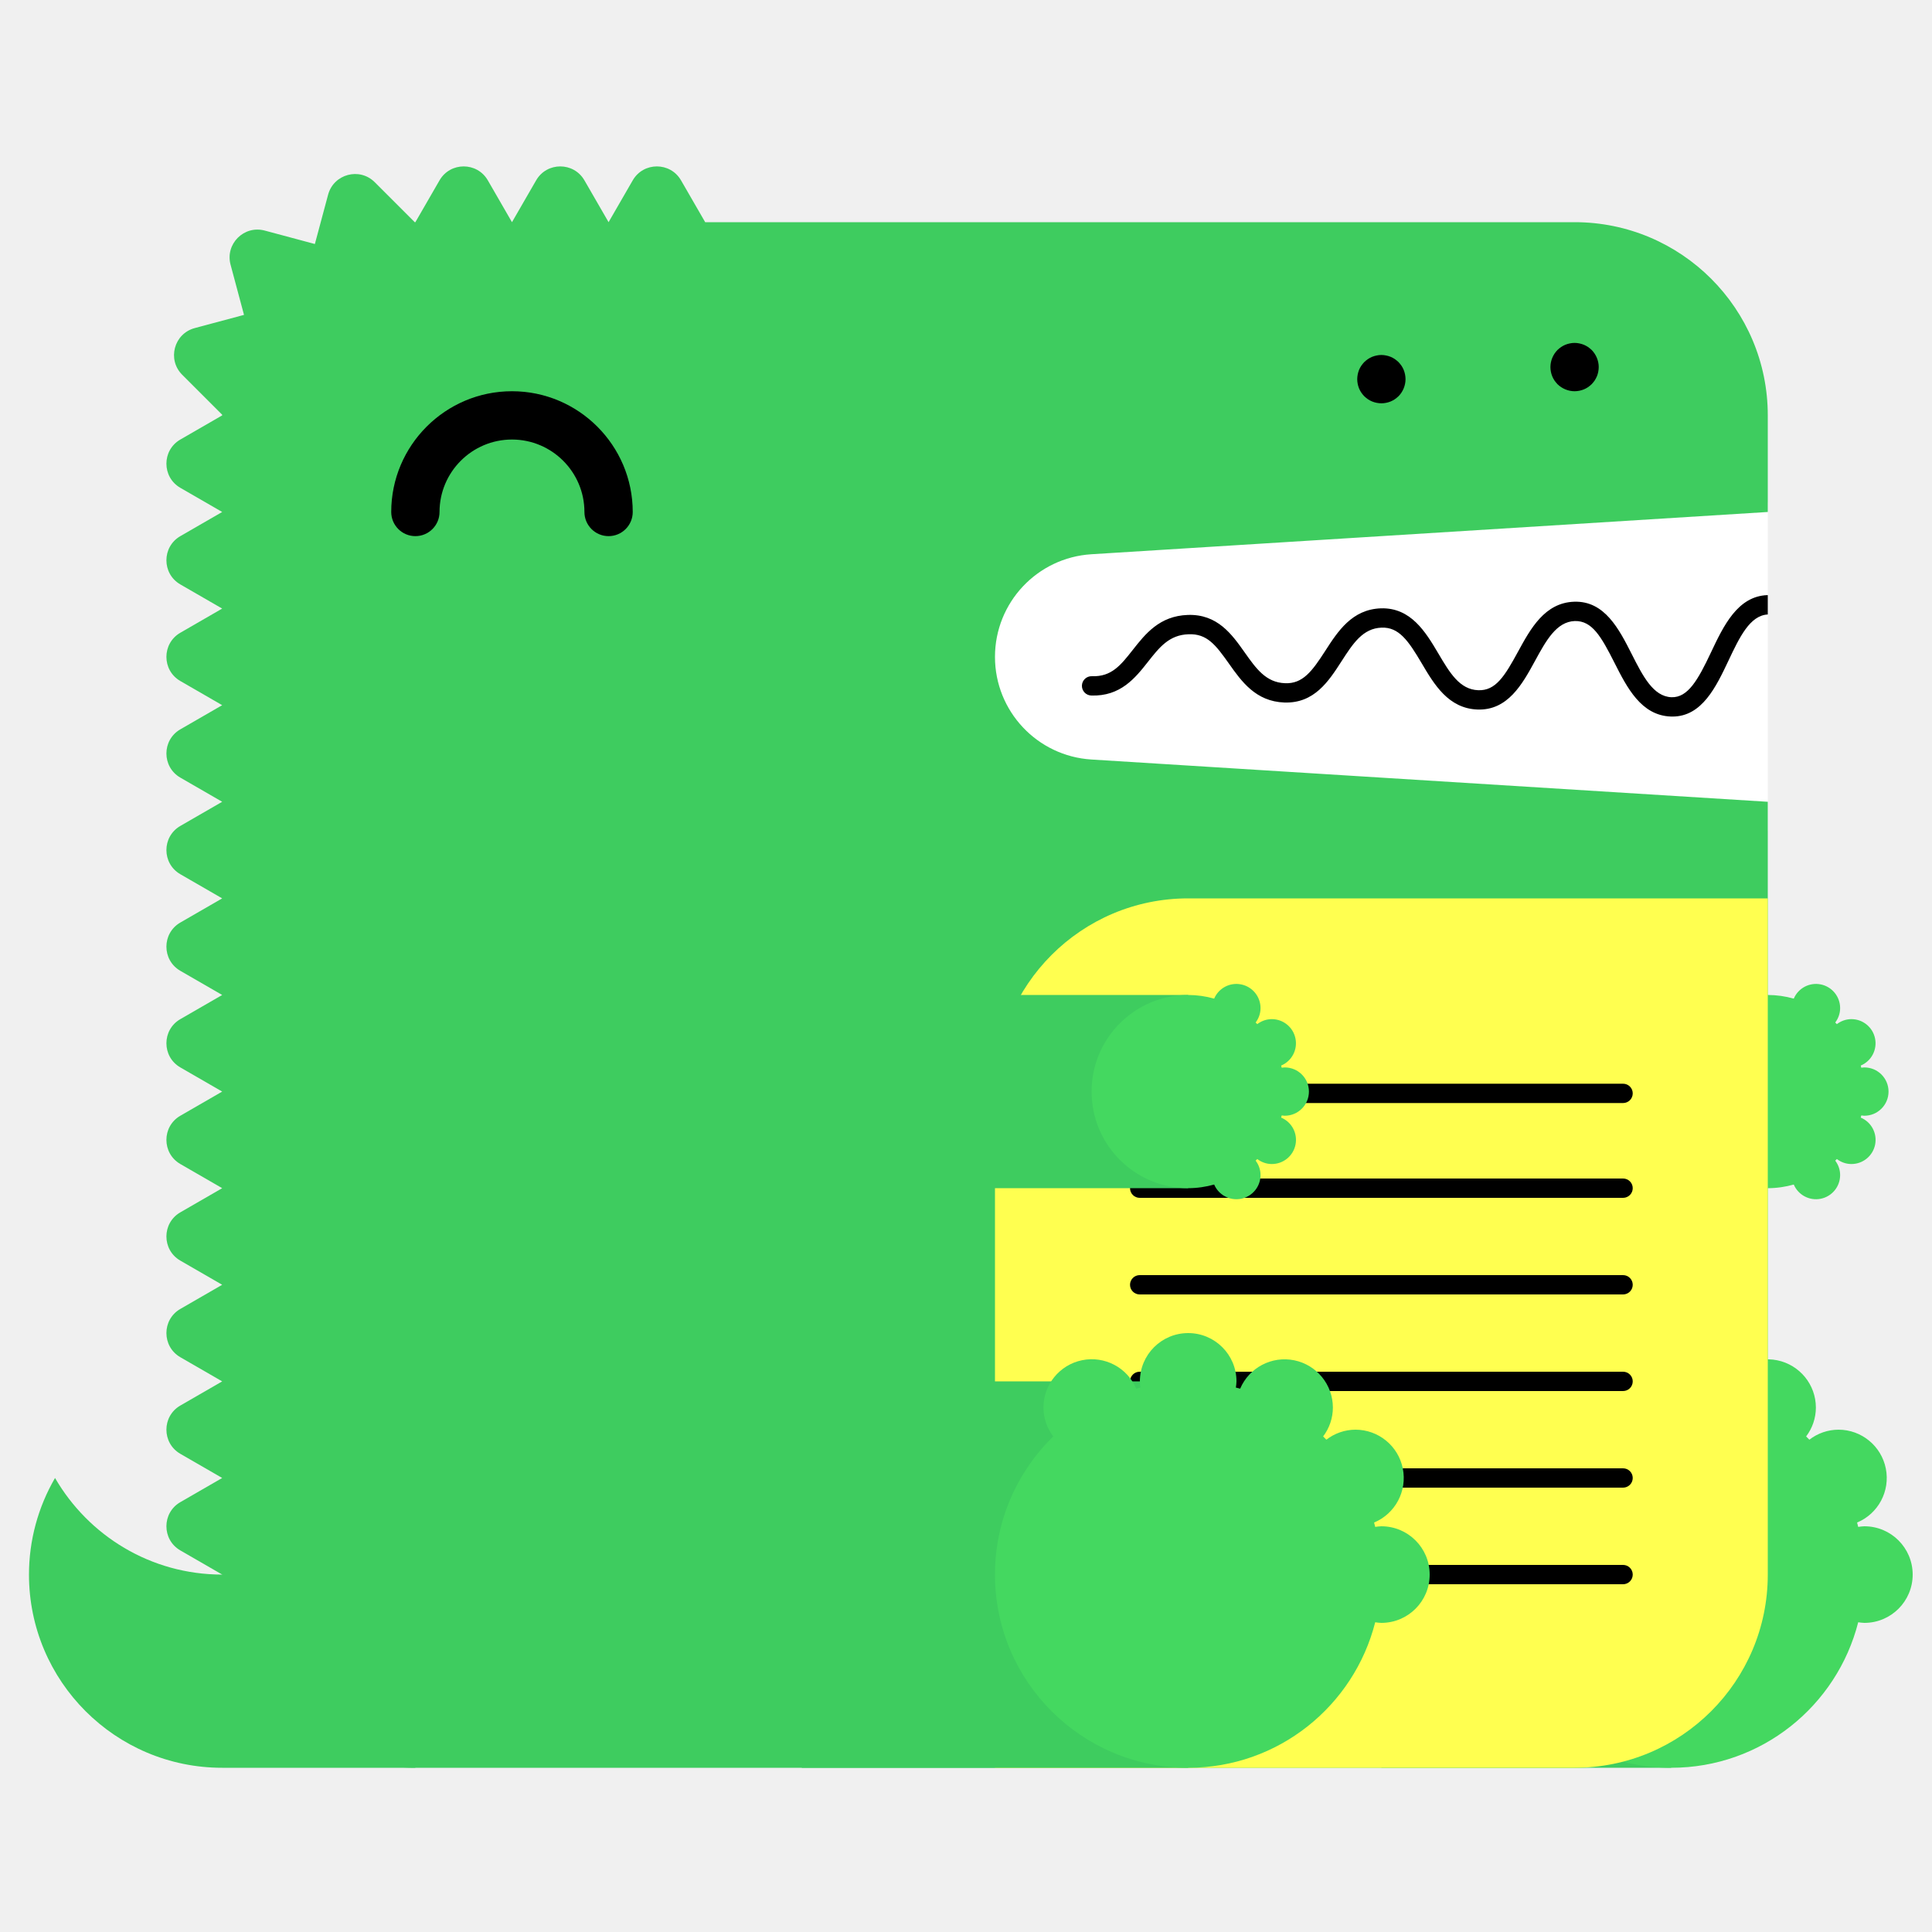
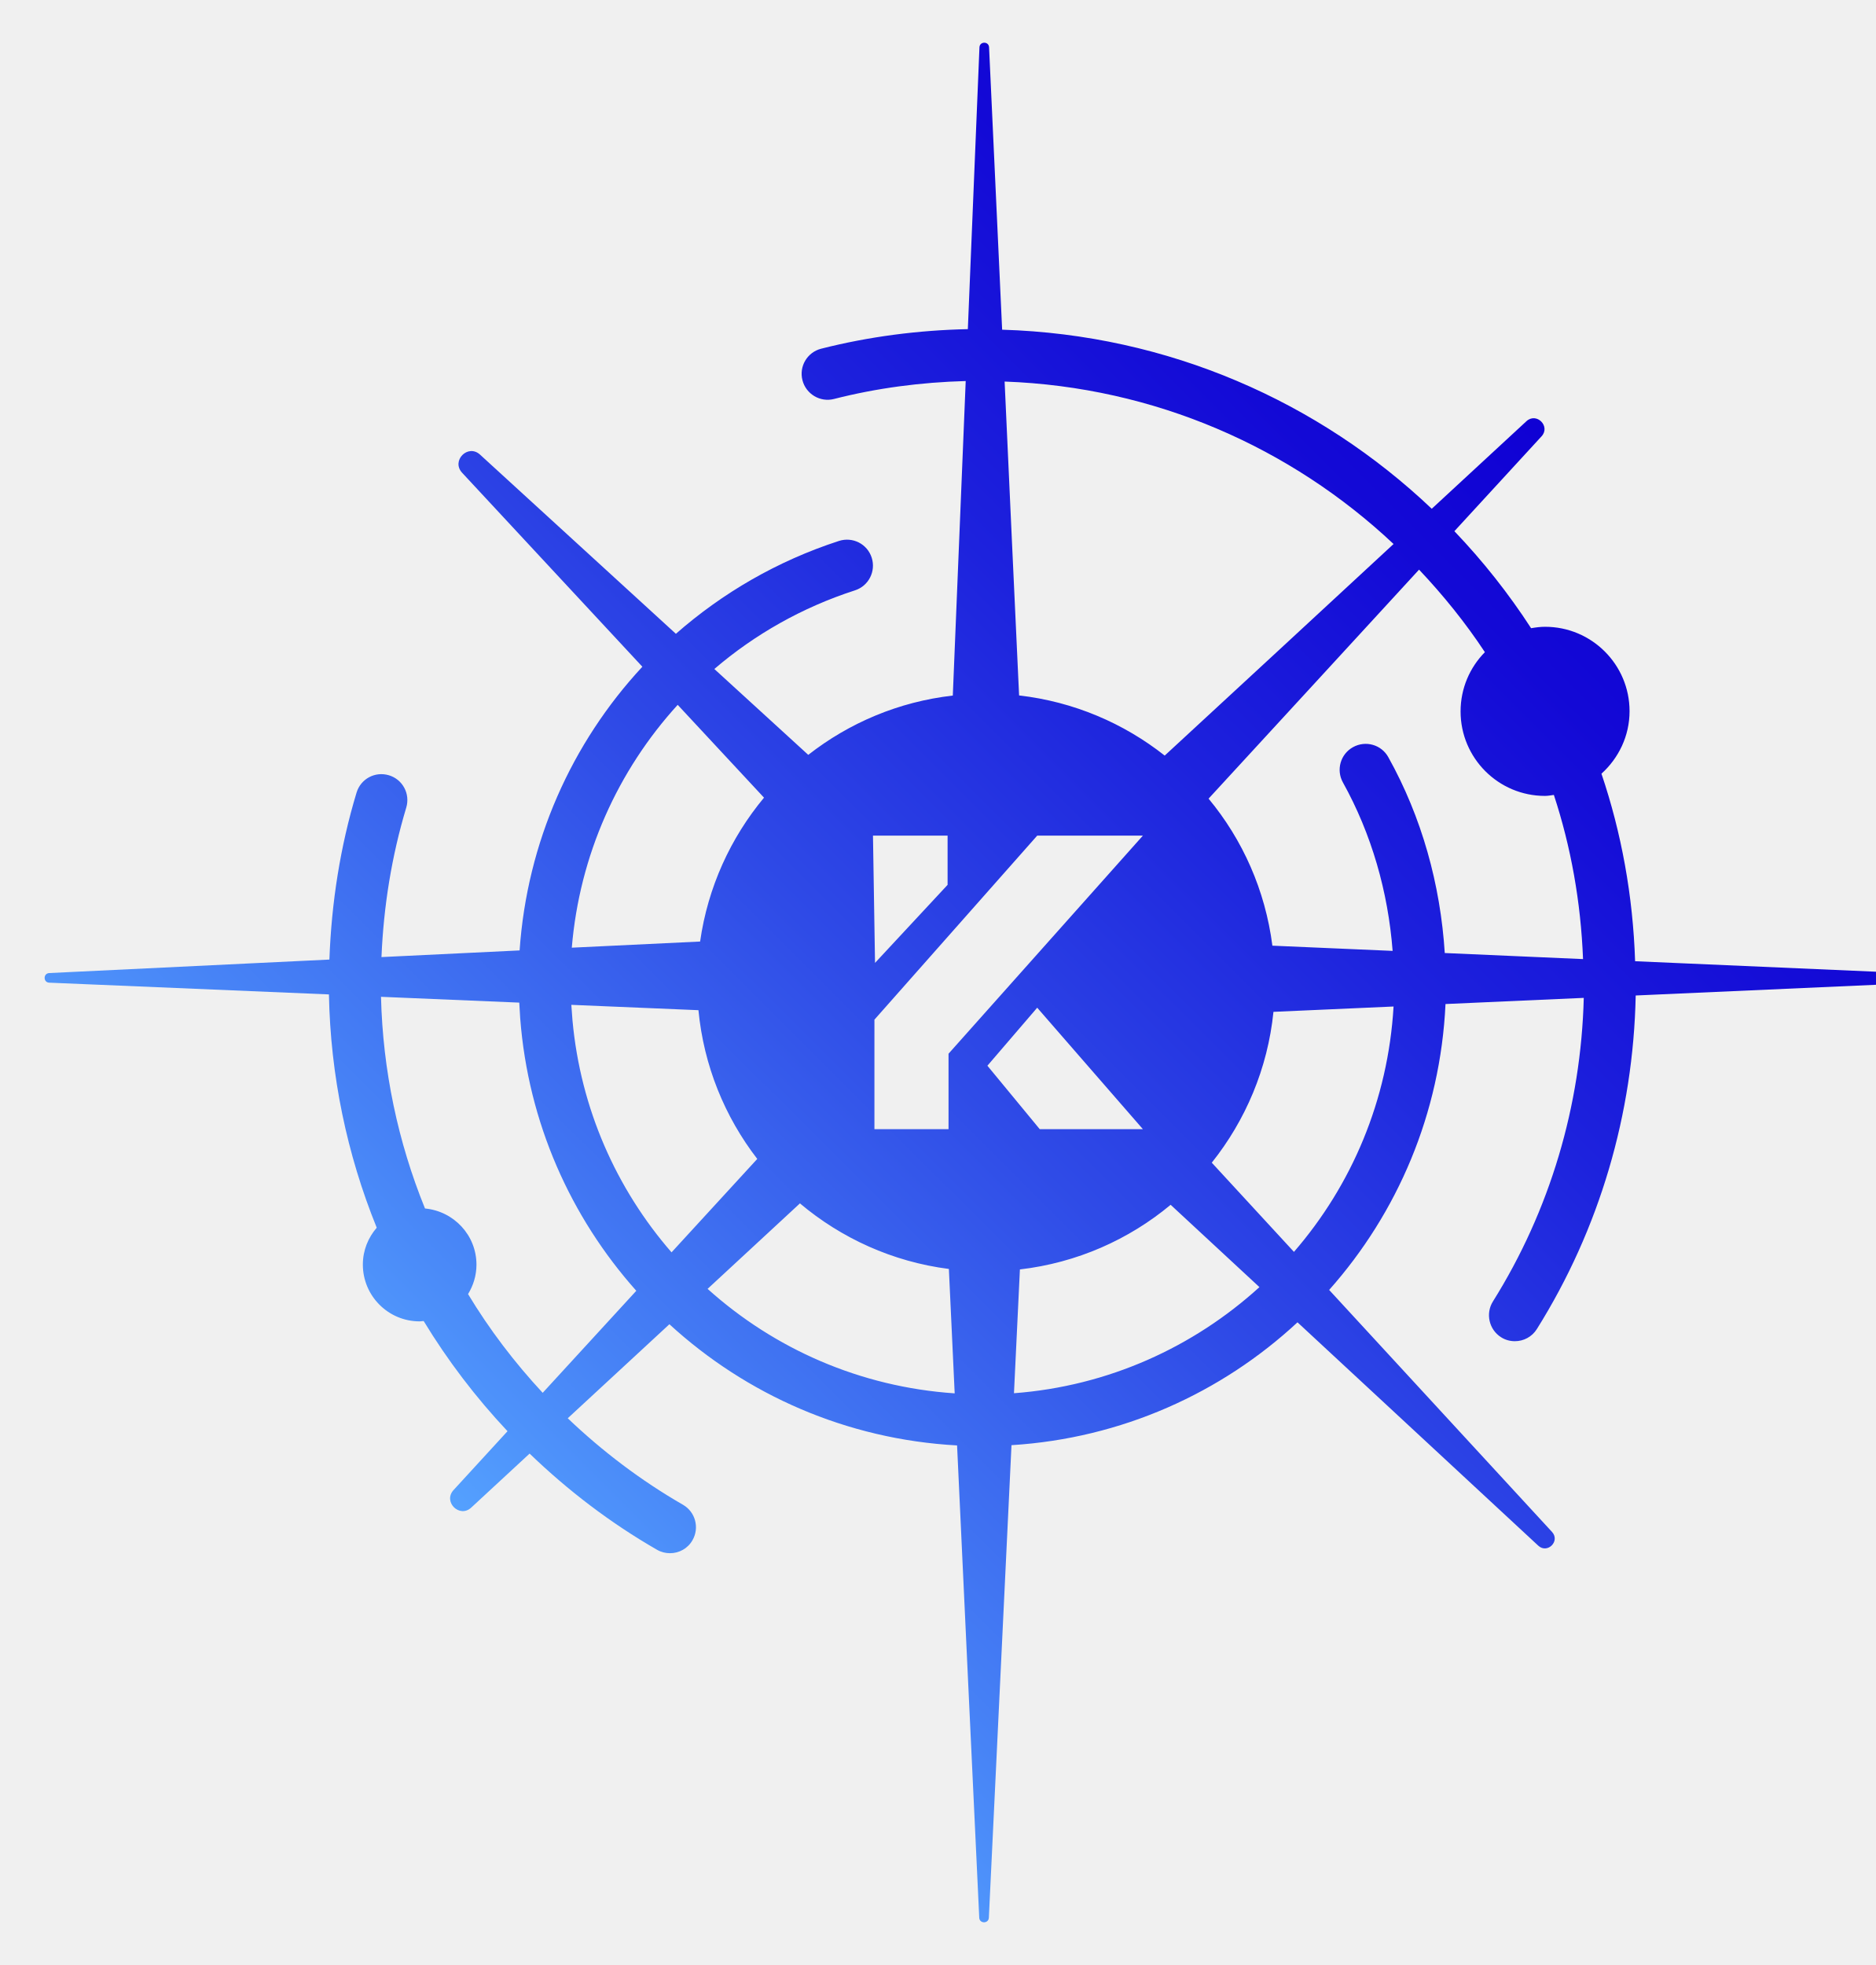
- <svg xmlns="http://www.w3.org/2000/svg" width="200" height="200" viewBox="0 0 200 200">
-   <g fill="none" fill-rule="evenodd">
-     <path fill="#FFF" d="M99 52h84v34H99z" />
-     <path d="M23 163c-7.398 0-13.843-4.027-17.303-10A19.886 19.886 0 0 0 3 163c0 11.046 8.954 20 20 20h20v-20H23z" fill="#3ECC5F" />
-     <path d="M112.98 57.376L183 53V43c0-11.046-8.954-20-20-20H73l-2.5-4.33c-1.112-1.925-3.889-1.925-5 0L63 23l-2.5-4.33c-1.111-1.925-3.889-1.925-5 0L53 23l-2.5-4.33c-1.111-1.925-3.889-1.925-5 0L43 23c-.022 0-.042.003-.065.003l-4.142-4.141c-1.57-1.571-4.252-.853-4.828 1.294l-1.369 5.104-5.192-1.392c-2.148-.575-4.111 1.389-3.535 3.536l1.39 5.193-5.102 1.367c-2.148.576-2.867 3.259-1.296 4.83l4.142 4.142c0 .021-.003.042-.003.064l-4.33 2.5c-1.925 1.111-1.925 3.889 0 5L23 53l-4.33 2.5c-1.925 1.111-1.925 3.889 0 5L23 63l-4.33 2.5c-1.925 1.111-1.925 3.889 0 5L23 73l-4.33 2.5c-1.925 1.111-1.925 3.889 0 5L23 83l-4.33 2.5c-1.925 1.111-1.925 3.889 0 5L23 93l-4.33 2.5c-1.925 1.111-1.925 3.889 0 5L23 103l-4.33 2.5c-1.925 1.111-1.925 3.889 0 5L23 113l-4.33 2.5c-1.925 1.111-1.925 3.889 0 5L23 123l-4.33 2.5c-1.925 1.111-1.925 3.889 0 5L23 133l-4.33 2.5c-1.925 1.111-1.925 3.889 0 5L23 143l-4.33 2.5c-1.925 1.111-1.925 3.889 0 5L23 153l-4.33 2.5c-1.925 1.111-1.925 3.889 0 5L23 163c0 11.046 8.954 20 20 20h120c11.046 0 20-8.954 20-20V83l-70.02-4.376A10.645 10.645 0 0 1 103 68c0-5.621 4.37-10.273 9.98-10.624" fill="#3ECC5F" />
-     <path fill="#3ECC5F" d="M143 183h30v-40h-30z" />
-     <path d="M193 158c-.219 0-.428.037-.639.064-.038-.15-.074-.301-.116-.451A5 5 0 0 0 190.32 148a4.96 4.96 0 0 0-3.016 1.036 26.531 26.531 0 0 0-.335-.336 4.955 4.955 0 0 0 1.011-2.987 5 5 0 0 0-9.599-1.959c-.148-.042-.297-.077-.445-.115.027-.211.064-.42.064-.639a5 5 0 0 0-5-5 5 5 0 0 0-5 5c0 .219.037.428.064.639-.148.038-.297.073-.445.115a4.998 4.998 0 0 0-9.599 1.959c0 1.125.384 2.151 1.011 2.987-3.717 3.632-6.031 8.693-6.031 14.3 0 11.046 8.954 20 20 20 9.339 0 17.16-6.41 19.361-15.064.211.027.42.064.639.064a5 5 0 0 0 5-5 5 5 0 0 0-5-5" fill="#44D860" />
-     <path fill="#3ECC5F" d="M153 123h30v-20h-30z" />
-     <path d="M193 115.5a2.5 2.5 0 1 0 0-5c-.109 0-.214.019-.319.032-.02-.075-.037-.15-.058-.225a2.501 2.501 0 0 0-.963-4.807c-.569 0-1.088.197-1.508.518a6.653 6.653 0 0 0-.168-.168c.314-.417.506-.931.506-1.494a2.5 2.5 0 0 0-4.8-.979A9.987 9.987 0 0 0 183 103c-5.522 0-10 4.478-10 10s4.478 10 10 10c.934 0 1.833-.138 2.69-.377a2.5 2.5 0 0 0 4.8-.979c0-.563-.192-1.077-.506-1.494.057-.055.113-.111.168-.168.42.321.939.518 1.508.518a2.5 2.5 0 0 0 .963-4.807c.021-.074.038-.15.058-.225.105.013.21.032.319.032" fill="#44D860" />
-     <path d="M63 55.5a2.5 2.5 0 0 1-2.5-2.5c0-4.136-3.364-7.5-7.5-7.5s-7.5 3.364-7.5 7.5a2.5 2.5 0 1 1-5 0c0-6.893 5.607-12.5 12.5-12.5S65.5 46.107 65.5 53a2.5 2.5 0 0 1-2.5 2.5" fill="#000" />
-     <path d="M103 183h60c11.046 0 20-8.954 20-20V93h-60c-11.046 0-20 8.954-20 20v70z" fill="#FFFF50" />
-     <path d="M168.02 124h-50.04a1 1 0 1 1 0-2h50.04a1 1 0 1 1 0 2m0 20h-50.04a1 1 0 1 1 0-2h50.04a1 1 0 1 1 0 2m0 20h-50.04a1 1 0 1 1 0-2h50.04a1 1 0 1 1 0 2m0-49.814h-50.04a1 1 0 1 1 0-2h50.04a1 1 0 1 1 0 2m0 19.814h-50.04a1 1 0 1 1 0-2h50.04a1 1 0 1 1 0 2m0 20h-50.04a1 1 0 1 1 0-2h50.04a1 1 0 1 1 0 2M183 61.611c-.012 0-.022-.006-.034-.005-3.09.105-4.552 3.196-5.842 5.923-1.346 2.85-2.387 4.703-4.093 4.647-1.889-.068-2.969-2.202-4.113-4.46-1.314-2.594-2.814-5.536-5.963-5.426-3.046.104-4.513 2.794-5.807 5.167-1.377 2.528-2.314 4.065-4.121 3.994-1.927-.07-2.951-1.805-4.136-3.813-1.321-2.236-2.848-4.75-5.936-4.664-2.994.103-4.465 2.385-5.763 4.4-1.373 2.13-2.335 3.428-4.165 3.351-1.973-.07-2.992-1.51-4.171-3.177-1.324-1.873-2.816-3.993-5.895-3.89-2.928.1-4.399 1.97-5.696 3.618-1.232 1.564-2.194 2.802-4.229 2.724a1 1 0 0 0-.072 2c3.017.101 4.545-1.8 5.872-3.487 1.177-1.496 2.193-2.787 4.193-2.855 1.926-.082 2.829 1.115 4.195 3.045 1.297 1.834 2.769 3.914 5.731 4.021 3.103.104 4.596-2.215 5.918-4.267 1.182-1.834 2.202-3.417 4.15-3.484 1.793-.067 2.769 1.35 4.145 3.681 1.297 2.197 2.766 4.686 5.787 4.796 3.125.108 4.634-2.62 5.949-5.035 1.139-2.088 2.214-4.06 4.119-4.126 1.793-.042 2.728 1.595 4.111 4.33 1.292 2.553 2.757 5.445 5.825 5.556l.169.003c3.064 0 4.518-3.075 5.805-5.794 1.139-2.41 2.217-4.68 4.067-4.773v-2z" fill="#000" />
-     <path fill="#3ECC5F" d="M83 183h40v-40H83z" />
-     <path d="M143 158c-.219 0-.428.037-.639.064-.038-.15-.074-.301-.116-.451A5 5 0 0 0 140.32 148a4.96 4.96 0 0 0-3.016 1.036 26.531 26.531 0 0 0-.335-.336 4.955 4.955 0 0 0 1.011-2.987 5 5 0 0 0-9.599-1.959c-.148-.042-.297-.077-.445-.115.027-.211.064-.42.064-.639a5 5 0 0 0-5-5 5 5 0 0 0-5 5c0 .219.037.428.064.639-.148.038-.297.073-.445.115a4.998 4.998 0 0 0-9.599 1.959c0 1.125.384 2.151 1.011 2.987-3.717 3.632-6.031 8.693-6.031 14.3 0 11.046 8.954 20 20 20 9.339 0 17.16-6.41 19.361-15.064.211.027.42.064.639.064a5 5 0 0 0 5-5 5 5 0 0 0-5-5" fill="#44D860" />
-     <path fill="#3ECC5F" d="M83 123h40v-20H83z" />
-     <path d="M133 115.5a2.5 2.5 0 1 0 0-5c-.109 0-.214.019-.319.032-.02-.075-.037-.15-.058-.225a2.501 2.501 0 0 0-.963-4.807c-.569 0-1.088.197-1.508.518a6.653 6.653 0 0 0-.168-.168c.314-.417.506-.931.506-1.494a2.5 2.5 0 0 0-4.8-.979A9.987 9.987 0 0 0 123 103c-5.522 0-10 4.478-10 10s4.478 10 10 10c.934 0 1.833-.138 2.69-.377a2.5 2.5 0 0 0 4.8-.979c0-.563-.192-1.077-.506-1.494.057-.055.113-.111.168-.168.42.321.939.518 1.508.518a2.5 2.5 0 0 0 .963-4.807c.021-.074.038-.15.058-.225.105.013.21.032.319.032" fill="#44D860" />
-     <path d="M143 41.75c-.16 0-.33-.02-.49-.05a2.52 2.52 0 0 1-.47-.14c-.15-.06-.29-.14-.431-.23-.13-.09-.259-.2-.38-.31-.109-.12-.219-.24-.309-.38s-.17-.28-.231-.43a2.619 2.619 0 0 1-.189-.96c0-.16.02-.33.05-.49.03-.16.08-.31.139-.47.061-.15.141-.29.231-.43.09-.13.2-.26.309-.38.121-.11.25-.22.38-.31.141-.09.281-.17.431-.23.149-.06.31-.11.47-.14.32-.07.65-.07.98 0 .159.03.32.08.47.14.149.06.29.14.43.23.13.09.259.2.38.31.11.12.22.25.31.38.09.14.17.28.23.43.06.16.11.31.14.47.029.16.05.33.05.49 0 .66-.271 1.31-.73 1.77-.121.11-.25.22-.38.31-.14.09-.281.17-.43.23a2.565 2.565 0 0 1-.96.19m20-1.25c-.66 0-1.3-.27-1.771-.73a3.802 3.802 0 0 1-.309-.38c-.09-.14-.17-.28-.231-.43a2.619 2.619 0 0 1-.189-.96c0-.66.27-1.3.729-1.77.121-.11.25-.22.38-.31.141-.09.281-.17.431-.23.149-.06.31-.11.47-.14.32-.07.66-.07.98 0 .159.03.32.08.47.14.149.06.29.14.43.23.13.09.259.2.38.31.459.47.73 1.11.73 1.77 0 .16-.021.33-.05.49-.03.16-.08.32-.14.47-.07.15-.14.29-.23.43-.09.13-.2.26-.31.38-.121.11-.25.22-.38.31-.14.09-.281.17-.43.23a2.565 2.565 0 0 1-.96.19" fill="#000" />
+ <svg xmlns="http://www.w3.org/2000/svg" width="43.91px" height="46px" viewBox="0 0 43.91 46" version="1.1">
+   <defs>
+     <linearGradient x1="23.159%" y1="79.141%" x2="80.849%" y2="21.333%" id="linearGradient-1">
+       <stop stop-color="#55A2FF" offset="0%" />
+       <stop stop-color="#4783F6" offset="14%" />
+       <stop stop-color="#2F4BE7" offset="43%" />
+       <stop stop-color="#1D22DD" offset="68%" />
+       <stop stop-color="#1309D6" offset="88%" />
+       <stop stop-color="#0F00D4" offset="100%" />
+     </linearGradient>
+   </defs>
+   <g id="页面-1" stroke="none" stroke-width="1" fill="none" fill-rule="evenodd">
+     <g id="kosmos" transform="translate(-20, -10)">
+       <g id="logo" transform="translate(20, 10)">
+         <g id="KOSMOS_logo备份">
+           <rect id="矩形" x="0" y="0" width="46" height="46" />
+           <path d="M22.931,1.108 C22.937,0.964 23.151,0.964 23.156,1.108 C23.259,3.313 23.359,5.514 23.462,7.718 C27.354,7.835 30.88,9.404 33.52,11.91 C34.258,11.228 34.997,10.545 35.735,9.862 C35.971,9.642 36.307,9.978 36.091,10.214 C35.41,10.955 34.73,11.694 34.05,12.435 C34.716,13.132 35.319,13.893 35.846,14.706 C35.955,14.687 36.063,14.673 36.174,14.673 C37.265,14.673 38.151,15.558 38.151,16.649 C38.151,17.232 37.892,17.752 37.493,18.112 C37.962,19.498 38.231,20.972 38.281,22.502 C40.469,22.596 42.659,22.693 44.847,22.788 C44.991,22.793 44.991,23.007 44.847,23.012 C42.662,23.11 40.48,23.207 38.295,23.304 C38.239,26.075 37.448,28.77 35.982,31.111 C35.866,31.297 35.669,31.397 35.466,31.397 C35.355,31.397 35.244,31.369 35.144,31.305 C34.861,31.127 34.775,30.75 34.952,30.467 C36.288,28.334 37.015,25.883 37.079,23.36 C36.002,23.407 34.922,23.457 33.842,23.504 C33.723,26.066 32.718,28.396 31.118,30.197 C32.856,32.085 34.597,33.973 36.335,35.861 C36.535,36.077 36.227,36.383 36.013,36.183 C34.133,34.439 32.257,32.699 30.377,30.955 C28.595,32.61 26.26,33.67 23.681,33.831 C23.503,37.518 23.328,41.205 23.151,44.892 C23.145,45.036 22.931,45.036 22.926,44.892 C22.751,41.208 22.579,37.524 22.407,33.837 C19.817,33.695 17.471,32.649 15.672,31 C14.878,31.733 14.086,32.468 13.292,33.201 C14.098,33.97 15,34.656 15.988,35.225 C16.28,35.392 16.38,35.764 16.213,36.055 C16.102,36.252 15.897,36.36 15.686,36.36 C15.583,36.36 15.477,36.335 15.383,36.28 C14.286,35.65 13.29,34.886 12.399,34.028 C11.943,34.448 11.488,34.87 11.033,35.292 C10.758,35.547 10.366,35.156 10.619,34.881 C11.041,34.423 11.46,33.962 11.882,33.504 C11.138,32.713 10.48,31.849 9.919,30.925 C9.889,30.925 9.858,30.933 9.825,30.933 C9.089,30.933 8.495,30.336 8.495,29.603 C8.495,29.27 8.62,28.973 8.82,28.74 C8.123,27.024 7.737,25.178 7.701,23.279 C5.519,23.187 3.334,23.096 1.152,23.004 C1.011,22.999 1.008,22.788 1.152,22.779 L1.152,22.779 L7.712,22.463 C7.76,21.133 7.965,19.82 8.348,18.554 C8.445,18.235 8.778,18.051 9.106,18.149 C9.428,18.246 9.608,18.584 9.511,18.906 C9.17,20.039 8.981,21.214 8.931,22.405 L8.931,22.405 L12.165,22.249 C12.34,19.717 13.381,17.393 15.039,15.608 L15.039,15.608 L10.819,11.067 C10.558,10.786 10.955,10.384 11.238,10.642 L11.238,10.642 L15.824,14.837 C16.913,13.882 18.198,13.132 19.642,12.663 C19.966,12.56 20.305,12.735 20.408,13.054 C20.511,13.374 20.336,13.718 20.016,13.82 C18.778,14.22 17.668,14.853 16.724,15.661 L16.724,15.661 L18.923,17.671 C19.878,16.924 21.038,16.427 22.307,16.283 C22.407,13.829 22.509,11.375 22.609,8.92 C21.566,8.948 20.527,9.084 19.525,9.34 C19.203,9.423 18.87,9.226 18.787,8.901 C18.703,8.576 18.9,8.246 19.225,8.163 C20.344,7.879 21.496,7.73 22.659,7.705 L22.659,7.705 Z M18.728,28.171 C18.006,28.837 17.287,29.506 16.566,30.172 C18.123,31.572 20.133,32.468 22.351,32.618 C22.307,31.649 22.26,30.678 22.215,29.706 C20.897,29.537 19.697,28.987 18.728,28.171 Z M27.407,28.204 C26.427,29.02 25.211,29.562 23.878,29.717 C23.831,30.683 23.787,31.649 23.739,32.615 L23.739,32.615 C25.946,32.449 27.943,31.535 29.486,30.131 C28.792,29.489 28.101,28.845 27.407,28.204 Z M8.92,23.335 C8.962,25.056 9.317,26.733 9.95,28.29 C10.625,28.354 11.155,28.915 11.155,29.606 C11.155,29.859 11.08,30.095 10.958,30.294 C11.457,31.122 12.046,31.896 12.707,32.607 L12.705,32.606 L14.897,30.217 C13.358,28.49 12.366,26.278 12.179,23.838 L12.157,23.471 C11.08,23.426 10,23.379 8.92,23.335 Z M13.376,23.523 L13.403,23.887 C13.592,25.955 14.432,27.833 15.722,29.317 C16.391,28.59 17.06,27.86 17.729,27.13 C16.971,26.147 16.477,24.953 16.352,23.648 C15.361,23.607 14.367,23.565 13.376,23.523 L13.376,23.523 Z M32.626,23.562 C31.688,23.604 30.752,23.645 29.814,23.687 C29.68,25.014 29.158,26.23 28.37,27.218 L28.37,27.218 L30.294,29.306 C31.646,27.746 32.498,25.753 32.626,23.562 Z M26.757,19.562 L24.283,19.562 L20.472,23.87 L20.472,26.433 L22.207,26.433 L22.207,24.667 L26.757,19.562 Z M24.283,23.59 L23.117,24.948 L24.342,26.433 L26.757,26.433 L24.283,23.59 Z M22.185,19.562 L20.438,19.562 L20.486,22.541 L22.185,20.714 L22.185,19.562 Z M33.223,13.335 C31.582,15.123 29.939,16.908 28.295,18.696 C29.092,19.656 29.622,20.839 29.789,22.138 C30.727,22.18 31.665,22.218 32.604,22.26 C32.498,20.878 32.112,19.526 31.441,18.318 C31.277,18.024 31.382,17.654 31.676,17.491 C31.971,17.327 32.343,17.432 32.504,17.727 C33.287,19.131 33.723,20.705 33.825,22.313 L33.825,22.31 L35.442,22.381 L35.442,22.381 L37.062,22.452 C37.01,21.116 36.779,19.825 36.379,18.609 C36.31,18.618 36.243,18.632 36.171,18.632 C35.08,18.632 34.195,17.746 34.195,16.655 C34.195,16.114 34.411,15.625 34.764,15.267 C34.308,14.576 33.789,13.934 33.223,13.335 Z M15.869,16.497 C14.461,18.04 13.567,20.023 13.387,22.185 L13.387,22.185 L16.391,22.041 C16.571,20.772 17.104,19.614 17.887,18.673 C17.212,17.949 16.541,17.224 15.866,16.5 L15.866,16.5 Z M23.52,8.932 C23.631,11.38 23.745,13.832 23.859,16.28 C25.139,16.427 26.307,16.93 27.268,17.688 C29.056,16.039 30.841,14.387 32.626,12.735 C30.225,10.478 27.037,9.059 23.52,8.932 Z" id="形状结合" fill="url(#linearGradient-1)" fill-rule="nonzero" />
+         </g>
+       </g>
+     </g>
  </g>
</svg>
